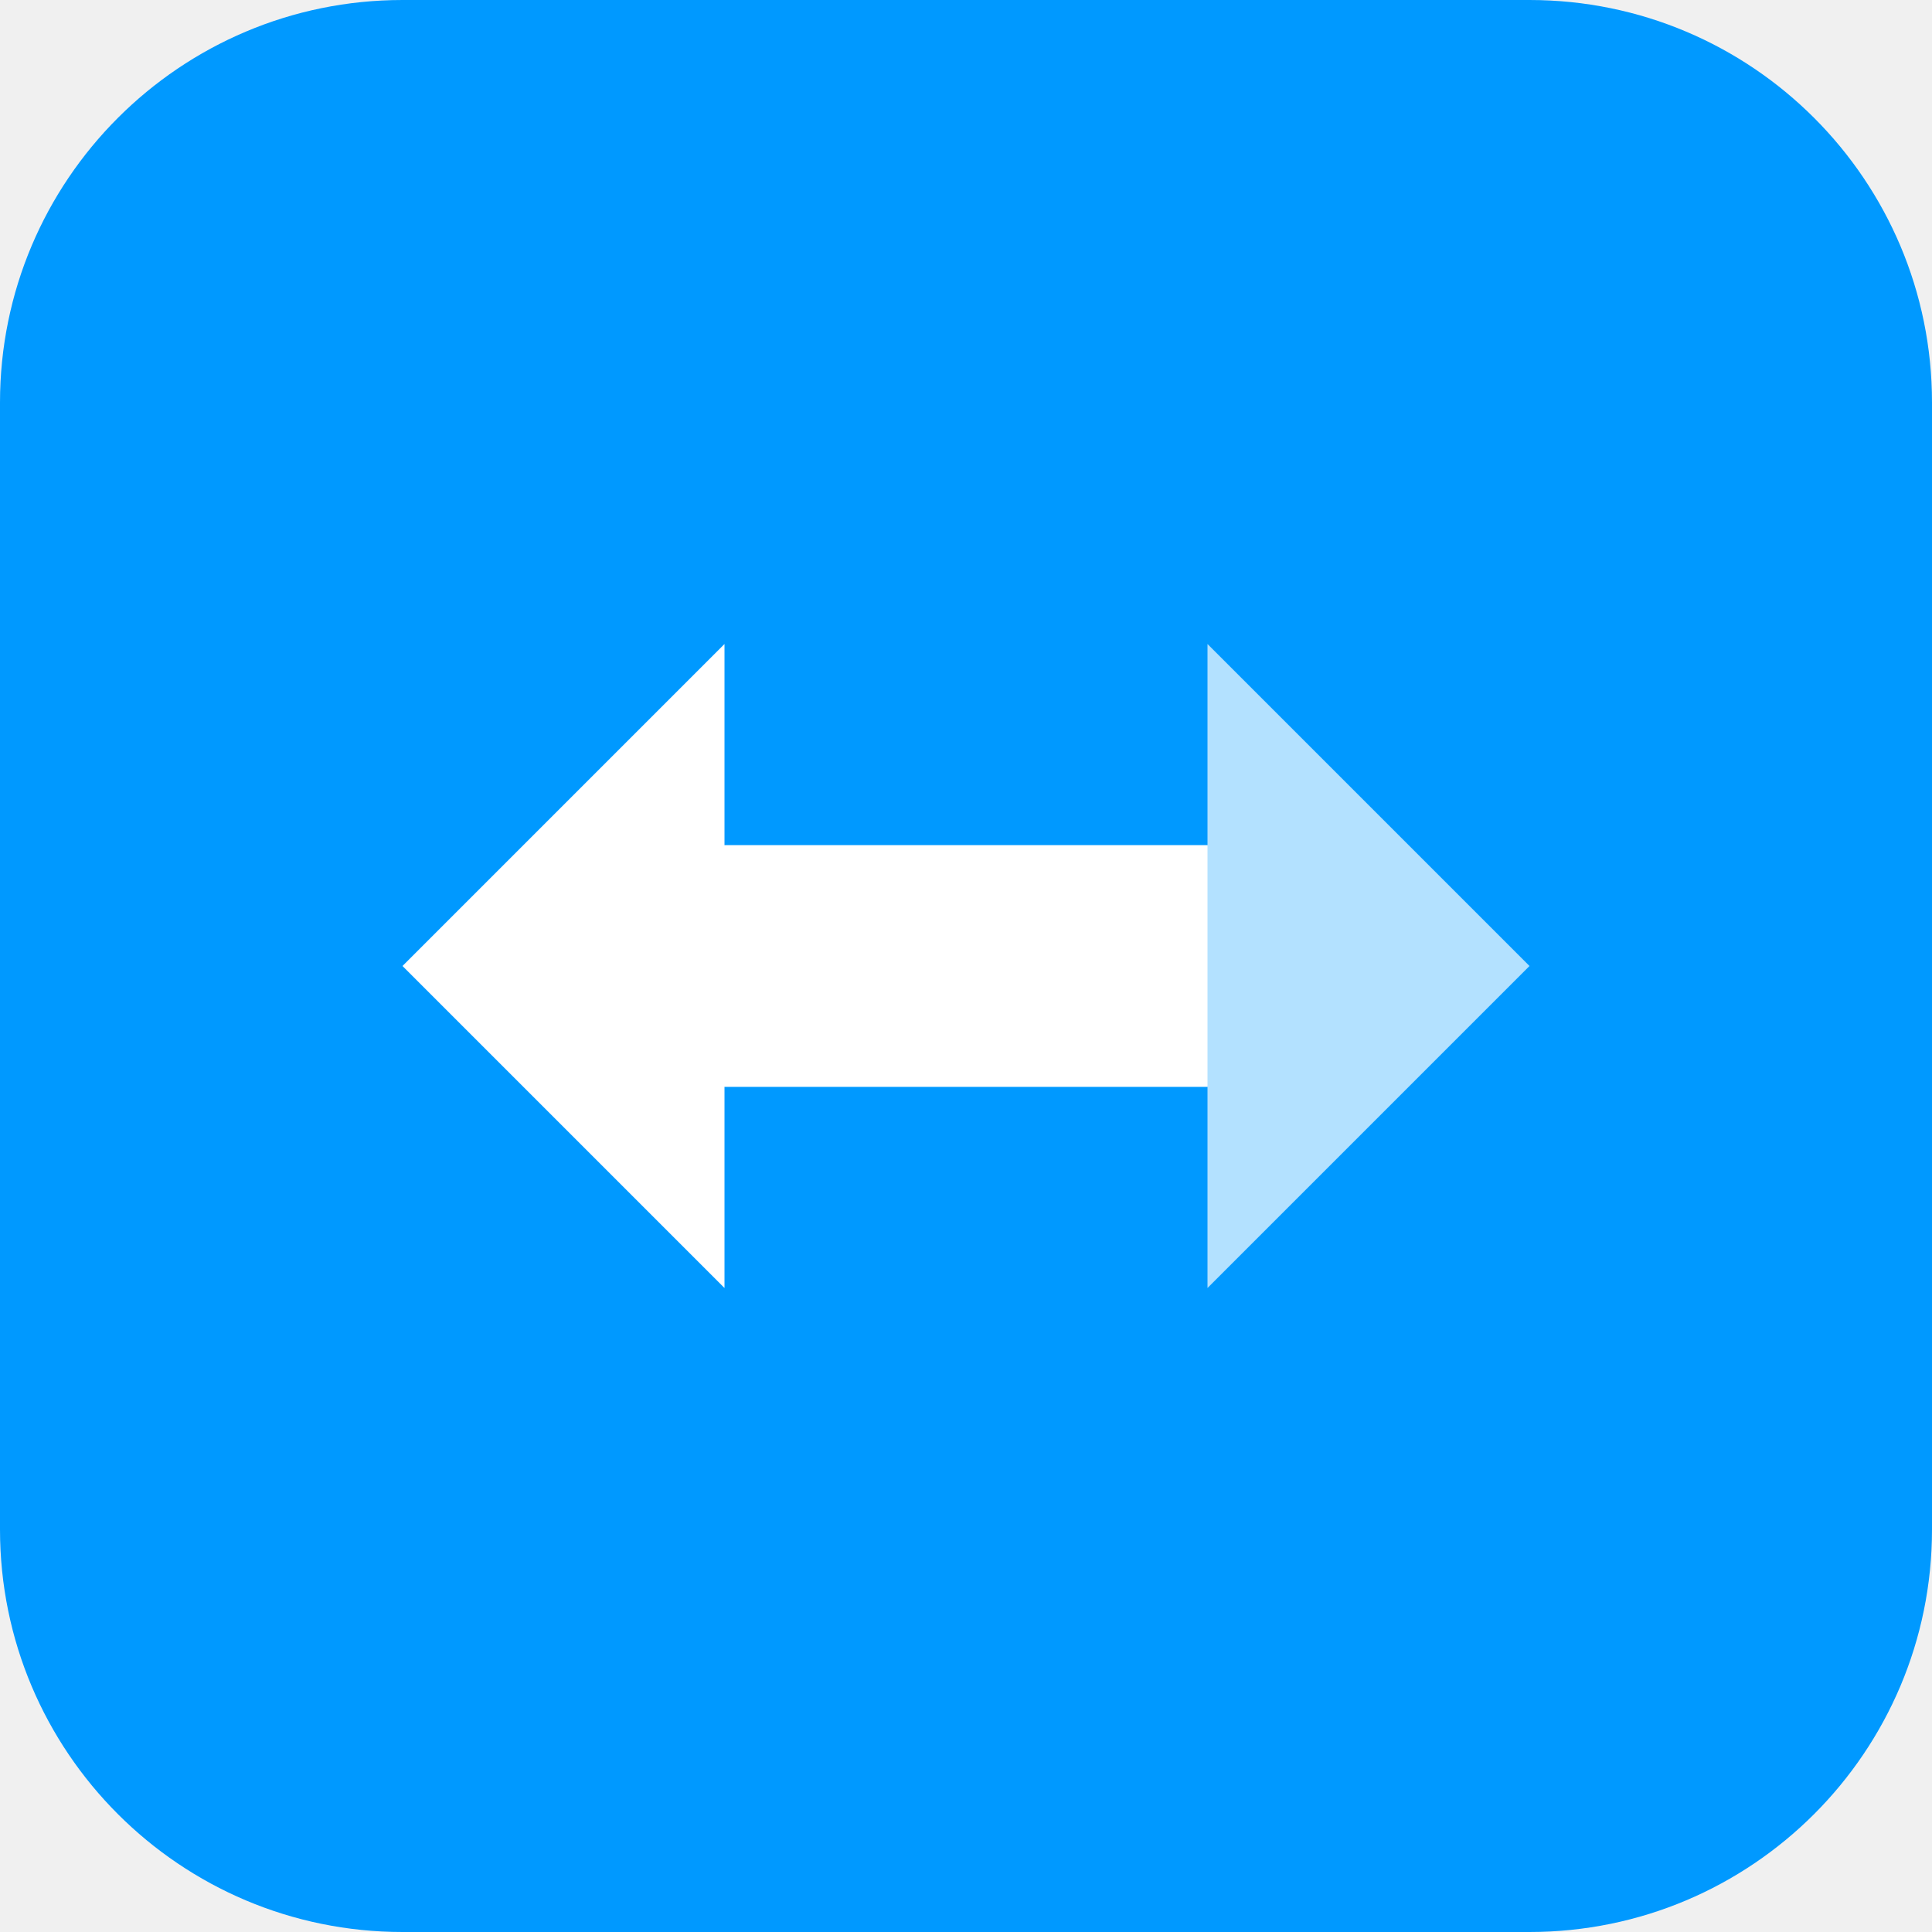
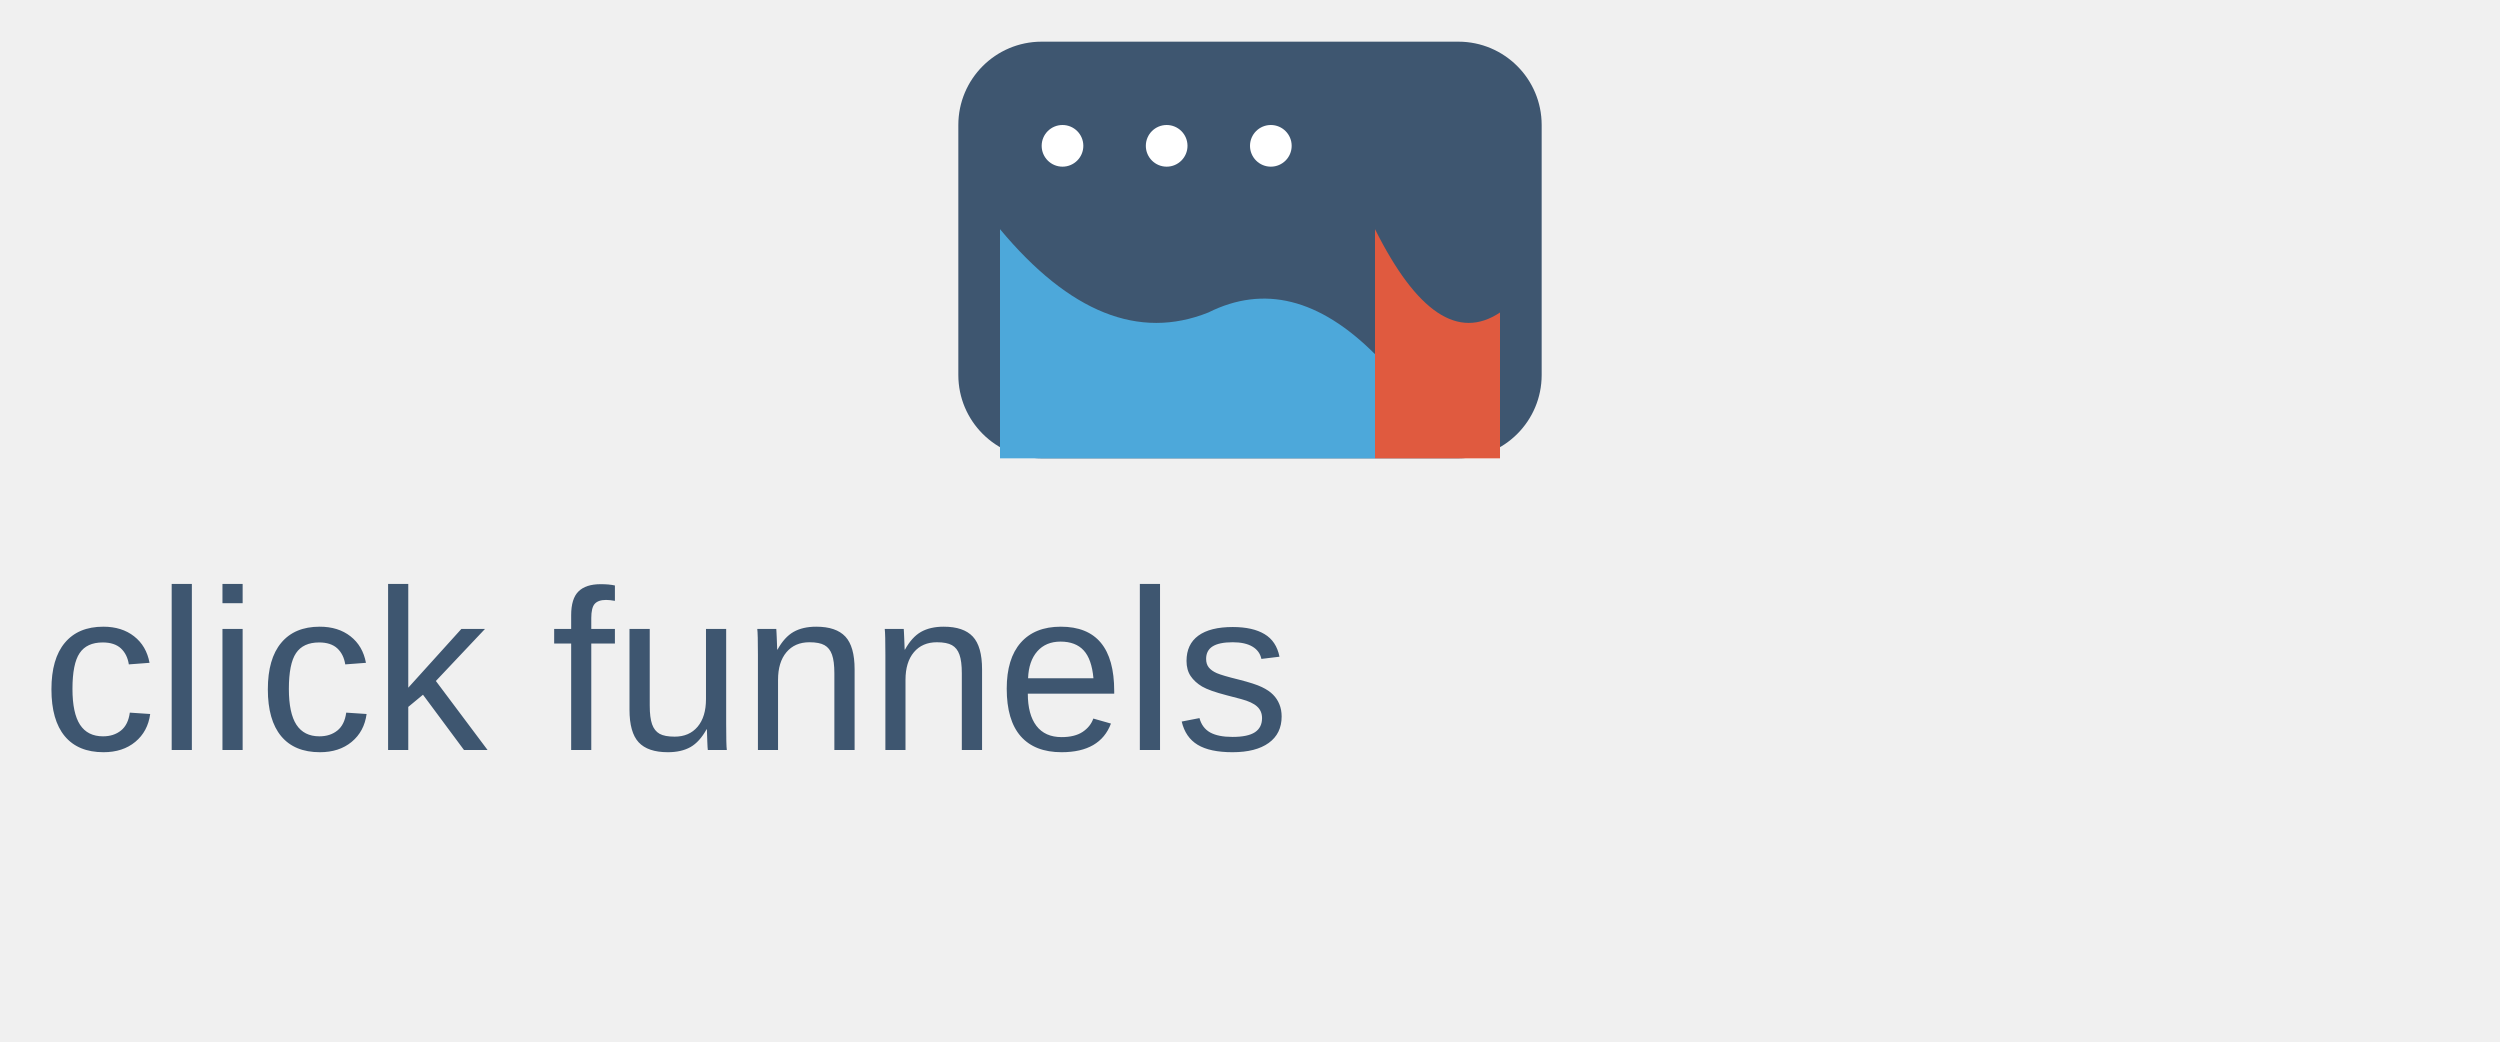
- <svg xmlns="http://www.w3.org/2000/svg" width="48" height="48" viewBox="0 0 48 48" fill="none">
-   <rect width="48" height="48" rx="10" fill="#0099FF" />
-   <path d="M10 24L18 16V21H30V27H18V32L10 24Z" fill="white" />
-   <path d="M38 24L30 32V27H18V21H30V16L38 24Z" fill="white" opacity="0.7" />
+ <svg xmlns="http://www.w3.org/2000/svg" viewBox="0 0 600 250" width="600" height="250">
+   <rect x="230" y="10" width="140" height="100" rx="20" fill="#3E5670" />
+   <circle cx="255" cy="35" r="5" fill="white" />
+   <circle cx="280" cy="35" r="5" fill="white" />
+   <circle cx="305" cy="35" r="5" fill="white" />
+   <path d="M240 55 Q265 85 290 75 Q310 65 330 85 L330 110 L240 110 Z" fill="#4DA8DA" />
+   <path d="M330 55 Q345 85 360 75 L360 110 L330 110 Z" fill="#E05A3F" />
+   <text x="10" y="180" font-family="Arial, sans-serif" font-size="55" font-weight="400" fill="#3E5670">click funnels</text>
</svg>
